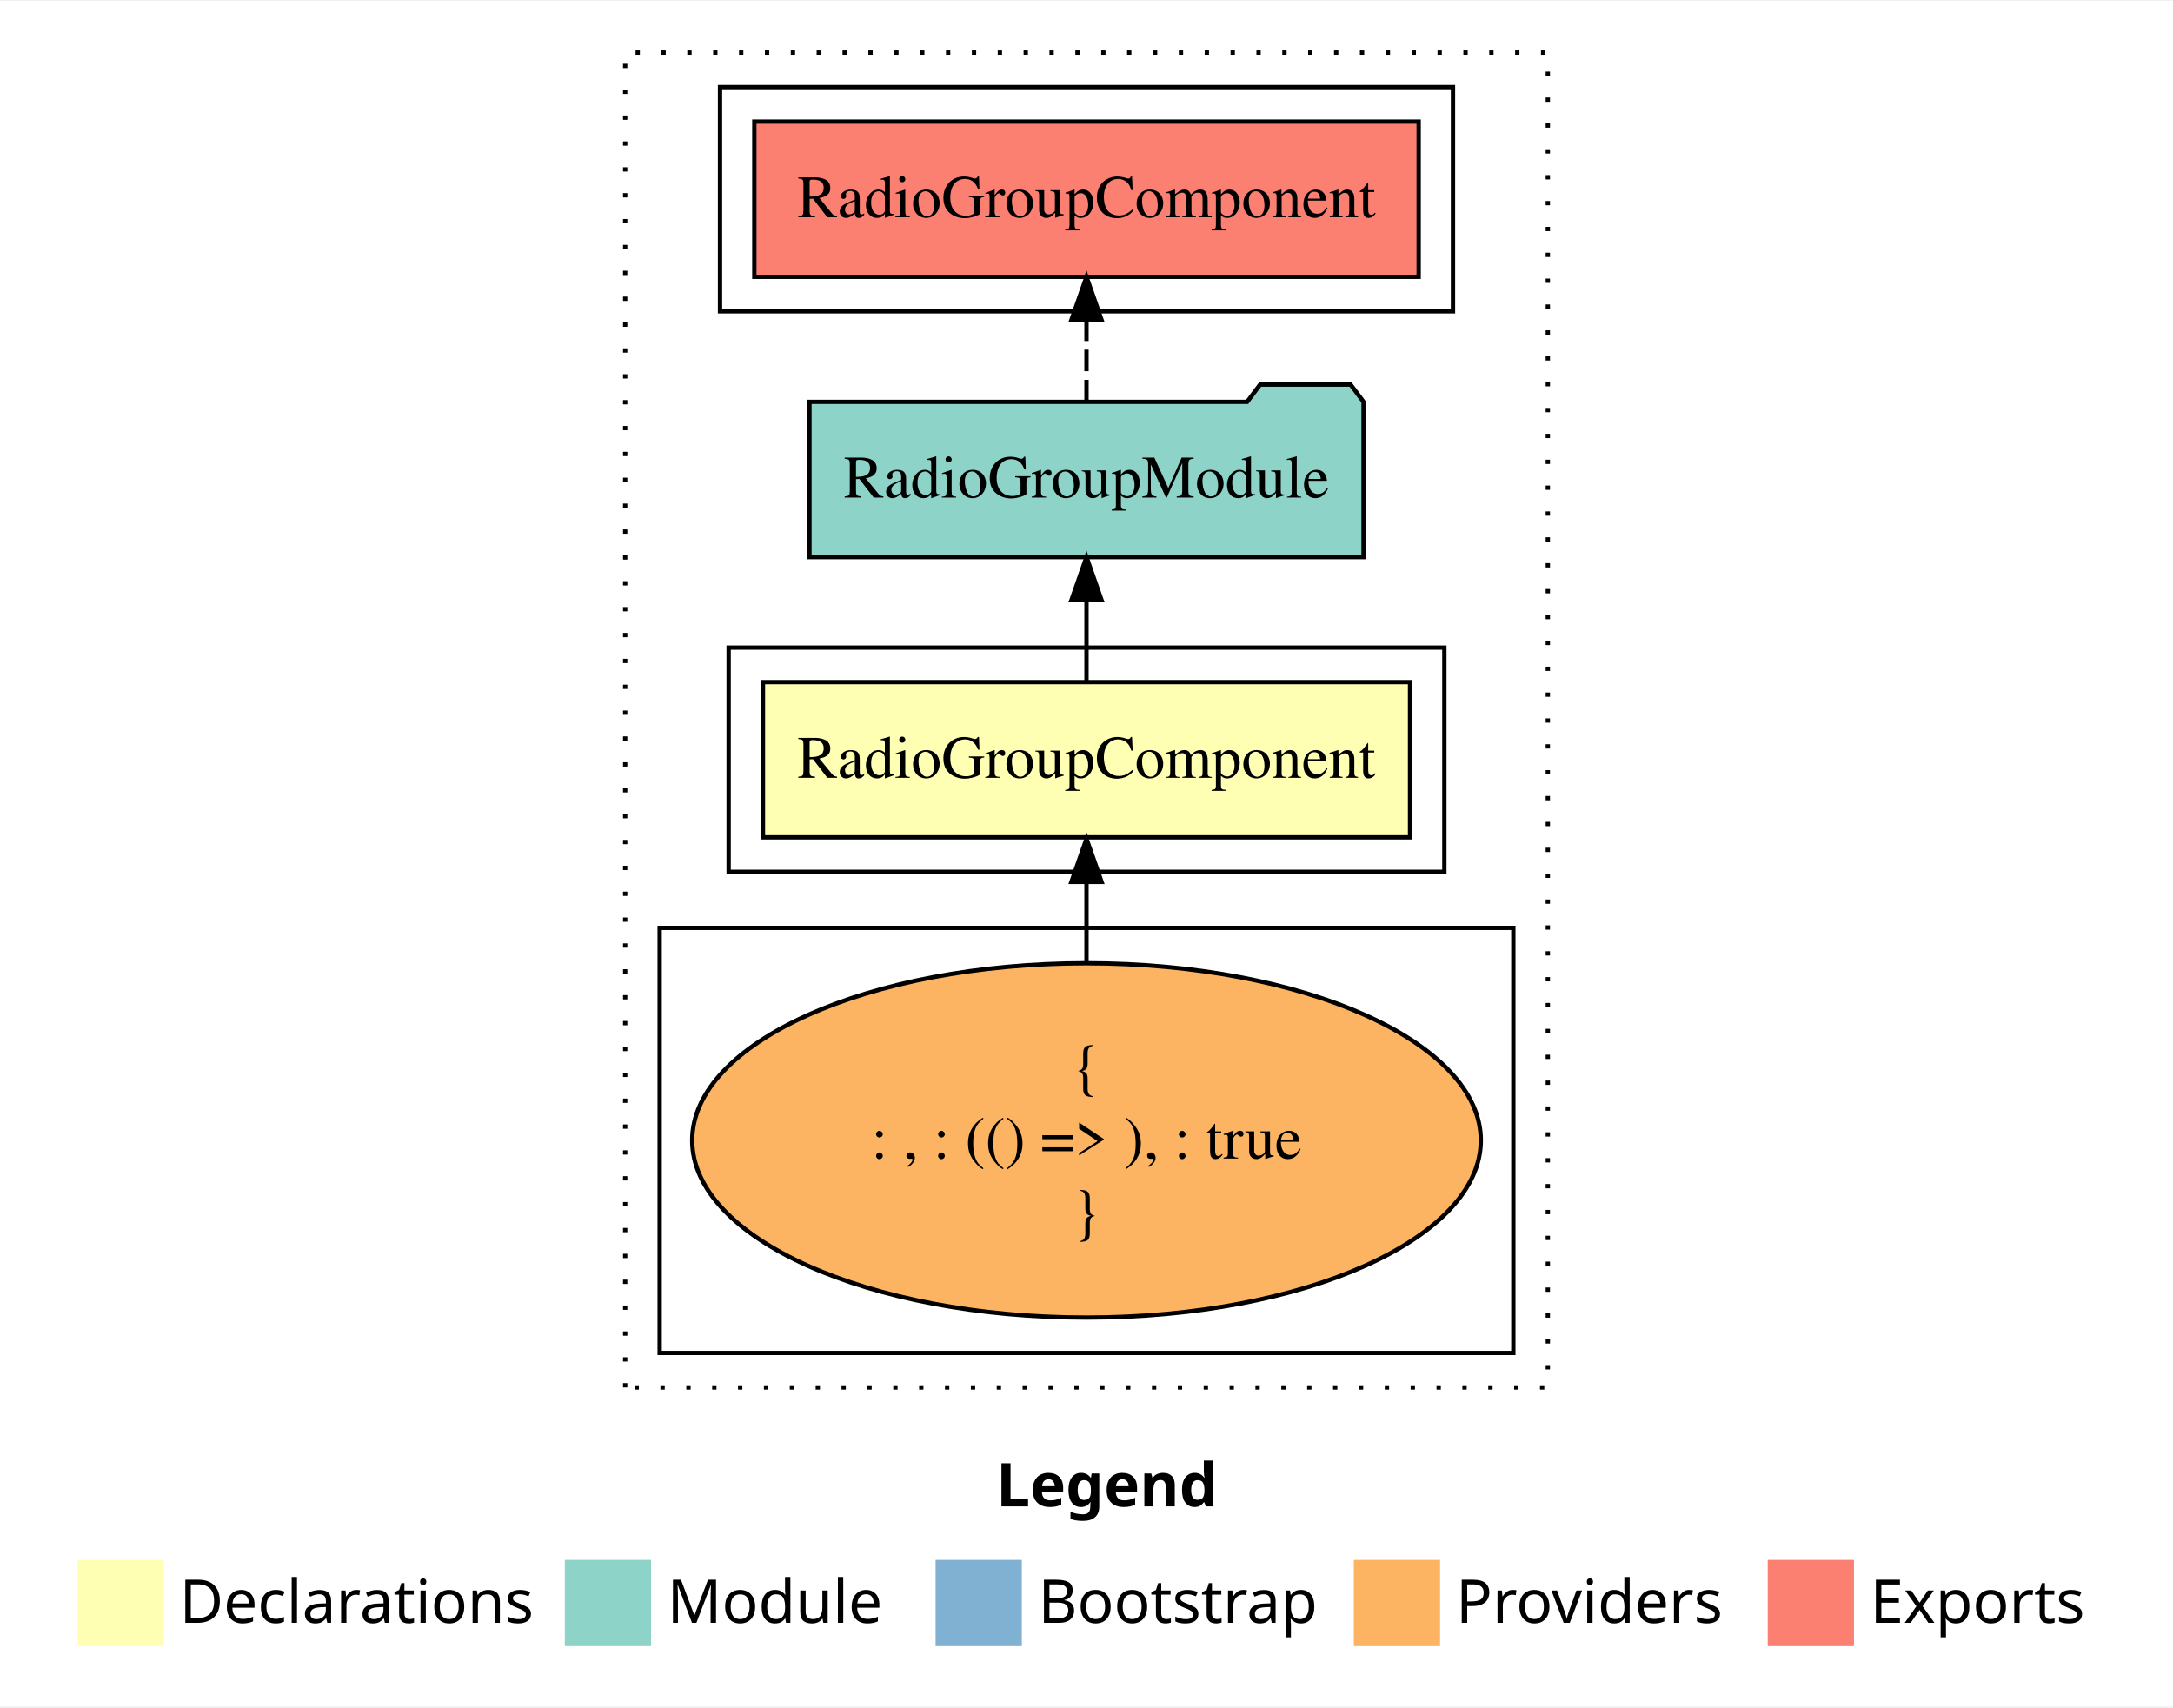
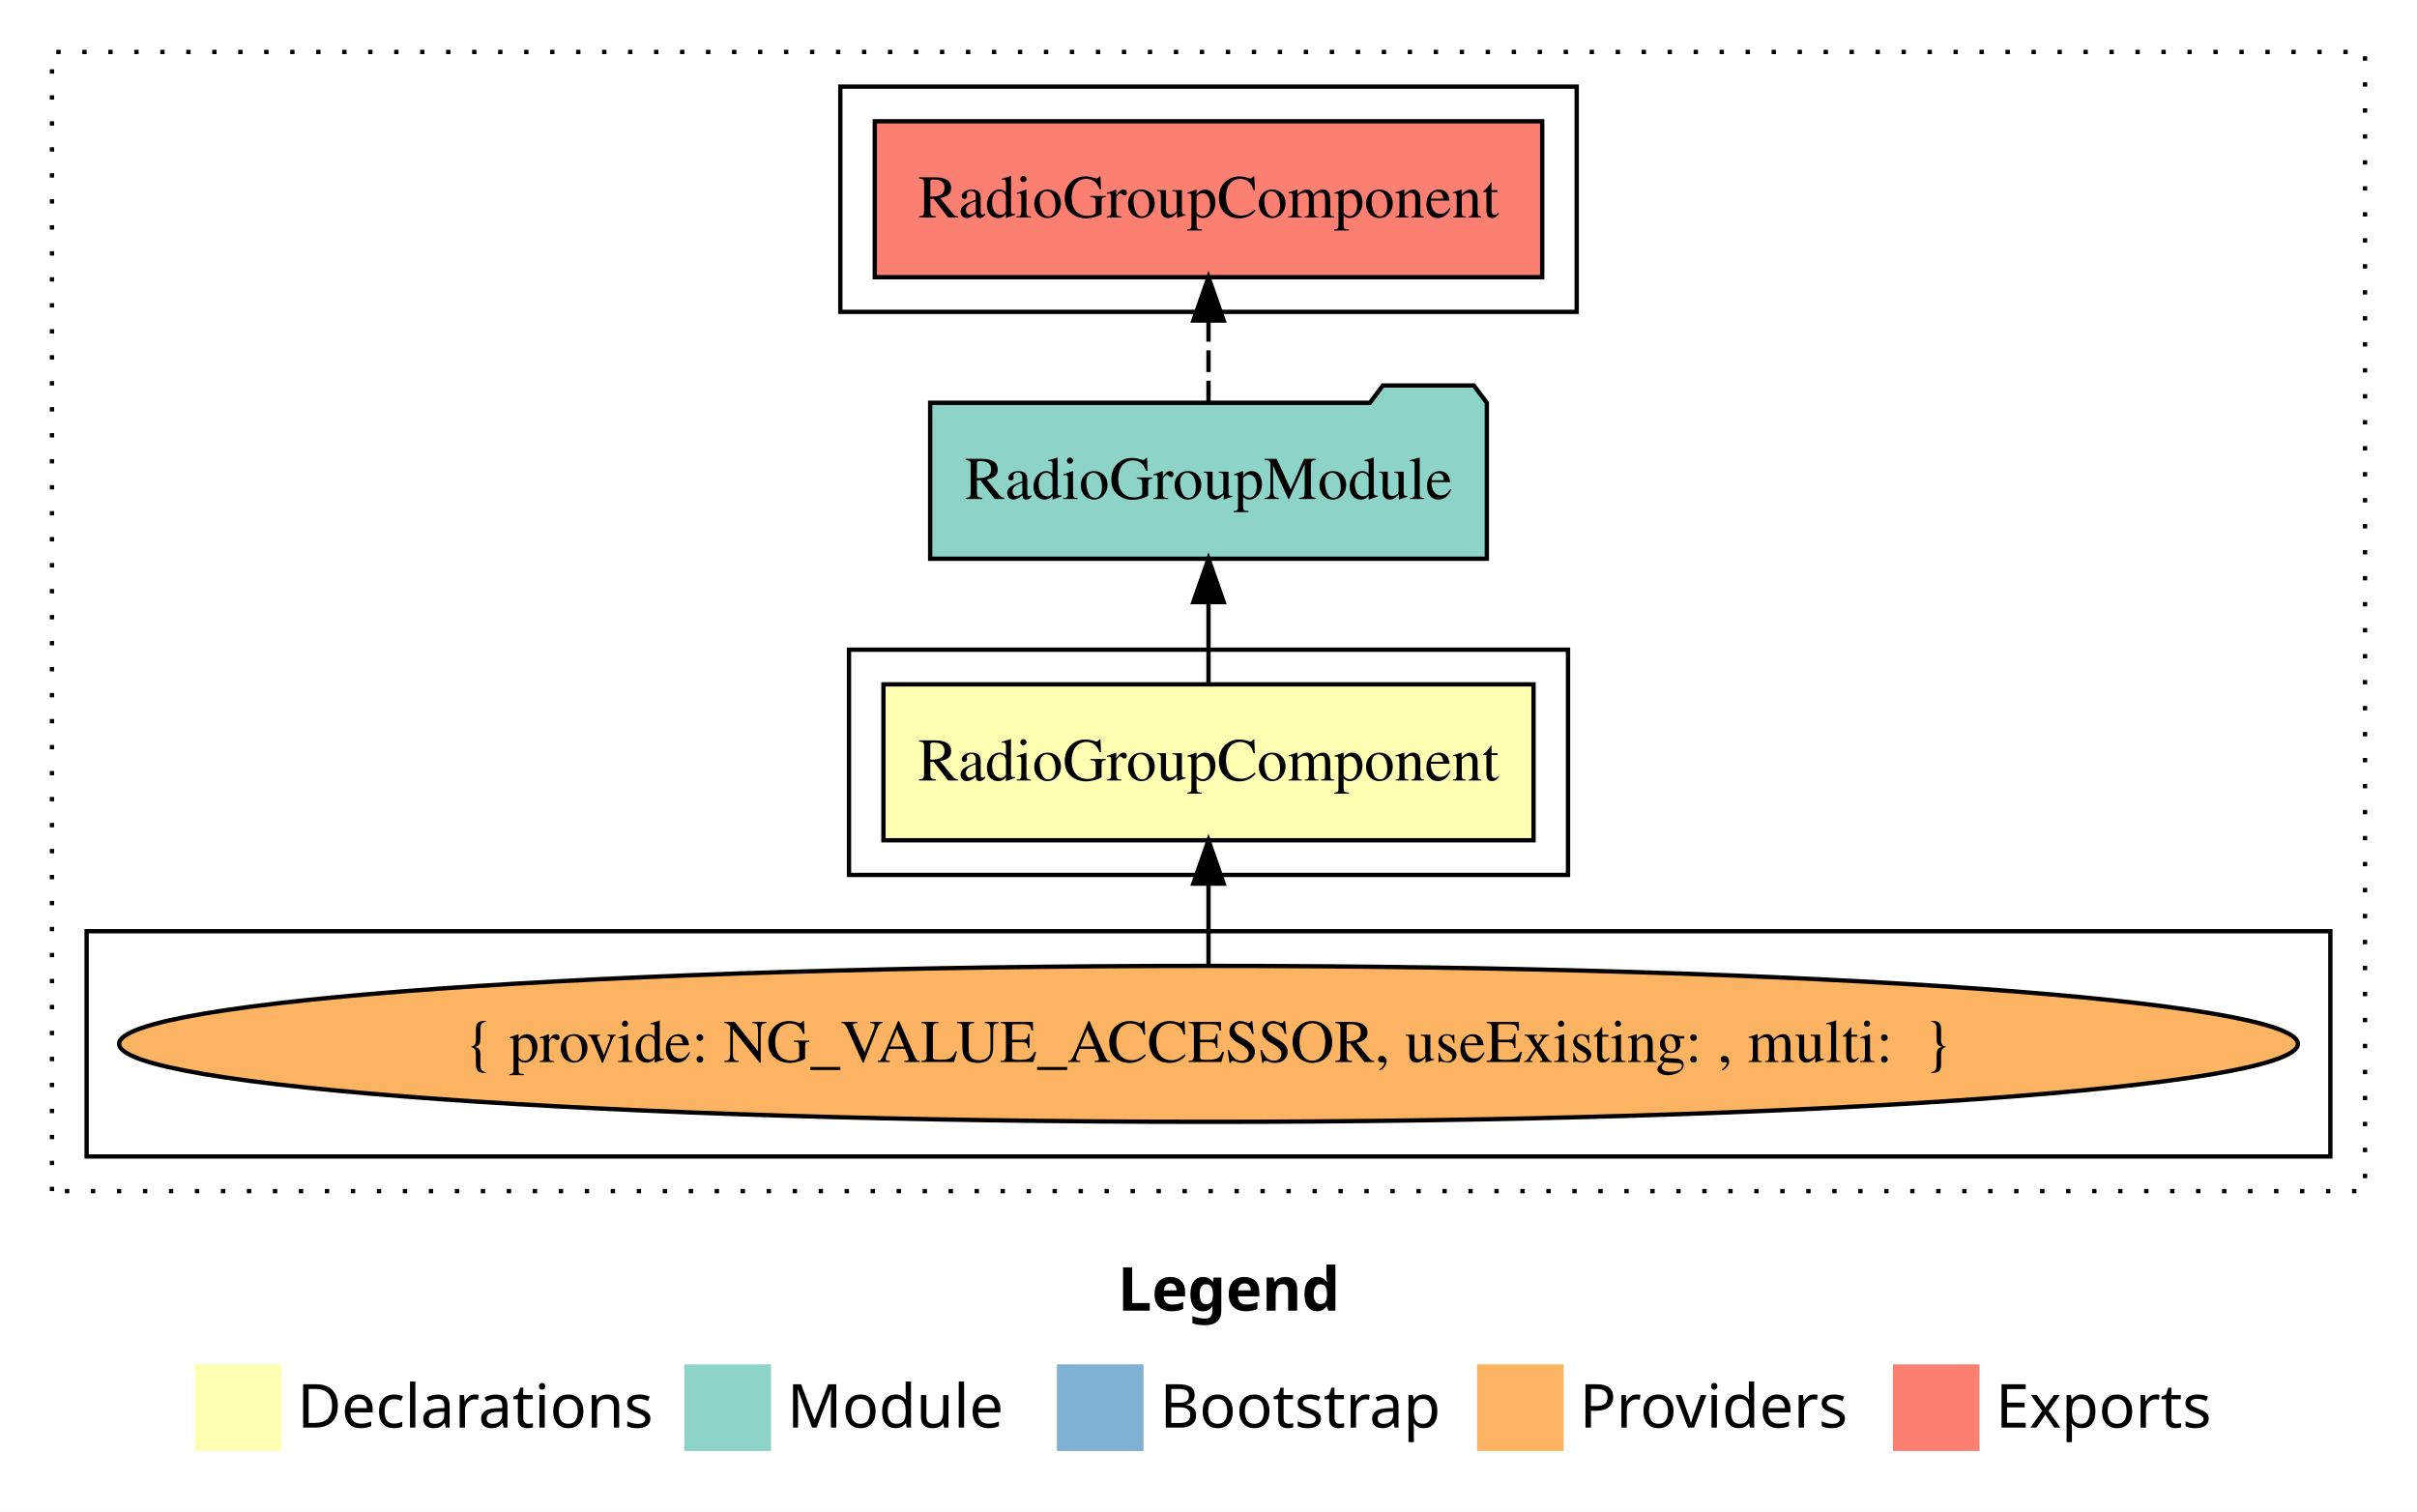
- <svg xmlns="http://www.w3.org/2000/svg" width="504pt" height="396pt" viewBox="0.00 0.00 504.00 395.59">
-   <g id="graph0" class="graph" transform="scale(1 1) rotate(0) translate(4 391.5901)">
-     <polygon fill="#ffffff" stroke="transparent" points="-4,4 -4,-391.59 500,-391.59 500,4 -4,4" />
-     <text text-anchor="start" x="227.009" y="-42.4" font-family="sans-serif" font-weight="bold" font-size="14.00" fill="#000000">Legend</text>
-     <polygon fill="#ffffb3" stroke="transparent" points="14,-10 14,-30 34,-30 34,-10 14,-10" />
-     <text text-anchor="start" x="37.629" y="-15.4" font-family="sans-serif" font-size="14.00" fill="#000000">  Declarations</text>
-     <polygon fill="#8dd3c7" stroke="transparent" points="127,-10 127,-30 147,-30 147,-10 127,-10" />
-     <text text-anchor="start" x="150.725" y="-15.4" font-family="sans-serif" font-size="14.00" fill="#000000">  Module</text>
-     <polygon fill="#80b1d3" stroke="transparent" points="213,-10 213,-30 233,-30 233,-10 213,-10" />
-     <text text-anchor="start" x="236.781" y="-15.4" font-family="sans-serif" font-size="14.00" fill="#000000">  Bootstrap</text>
-     <polygon fill="#fdb462" stroke="transparent" points="310,-10 310,-30 330,-30 330,-10 310,-10" />
-     <text text-anchor="start" x="333.673" y="-15.4" font-family="sans-serif" font-size="14.00" fill="#000000">  Providers</text>
-     <polygon fill="#fb8072" stroke="transparent" points="406,-10 406,-30 426,-30 426,-10 406,-10" />
-     <text text-anchor="start" x="429.726" y="-15.4" font-family="sans-serif" font-size="14.00" fill="#000000">  Exports</text>
+ <svg xmlns="http://www.w3.org/2000/svg" width="558pt" height="349pt" viewBox="0.00 0.00 558.00 349.00">
+   <g id="graph0" class="graph" transform="scale(1 1) rotate(0) translate(4 345)">
+     <polygon fill="#ffffff" stroke="transparent" points="-4,4 -4,-345 554,-345 554,4 -4,4" />
+     <text text-anchor="start" x="254.009" y="-42.4" font-family="sans-serif" font-weight="bold" font-size="14.00" fill="#000000">Legend</text>
+     <polygon fill="#ffffb3" stroke="transparent" points="41,-10 41,-30 61,-30 61,-10 41,-10" />
+     <text text-anchor="start" x="64.629" y="-15.4" font-family="sans-serif" font-size="14.00" fill="#000000">  Declarations</text>
+     <polygon fill="#8dd3c7" stroke="transparent" points="154,-10 154,-30 174,-30 174,-10 154,-10" />
+     <text text-anchor="start" x="177.725" y="-15.4" font-family="sans-serif" font-size="14.00" fill="#000000">  Module</text>
+     <polygon fill="#80b1d3" stroke="transparent" points="240,-10 240,-30 260,-30 260,-10 240,-10" />
+     <text text-anchor="start" x="263.781" y="-15.4" font-family="sans-serif" font-size="14.00" fill="#000000">  Bootstrap</text>
+     <polygon fill="#fdb462" stroke="transparent" points="337,-10 337,-30 357,-30 357,-10 337,-10" />
+     <text text-anchor="start" x="360.673" y="-15.4" font-family="sans-serif" font-size="14.00" fill="#000000">  Providers</text>
+     <polygon fill="#fb8072" stroke="transparent" points="433,-10 433,-30 453,-30 453,-10 433,-10" />
+     <text text-anchor="start" x="456.726" y="-15.4" font-family="sans-serif" font-size="14.00" fill="#000000">  Exports</text>
    <g id="clust1" class="cluster">
-       <polygon fill="none" stroke="#000000" stroke-dasharray="1,5" points="141,-70 141,-379.59 355,-379.59 355,-70 141,-70" />
+       <polygon fill="none" stroke="#000000" stroke-dasharray="1,5" points="8,-70 8,-333 542,-333 542,-70 8,-70" />
    </g>
    <g id="clust2" class="cluster">
-       <polygon fill="none" stroke="#000000" points="165,-189.59 165,-241.59 331,-241.59 331,-189.59 165,-189.59" />
+       <polygon fill="none" stroke="#000000" points="192,-143 192,-195 358,-195 358,-143 192,-143" />
    </g>
    <g id="clust3" class="cluster">
-       <polygon fill="none" stroke="#000000" points="149,-78 149,-176.59 347,-176.59 347,-78 149,-78" />
+       <polygon fill="none" stroke="#000000" points="16,-78 16,-130 534,-130 534,-78 16,-78" />
    </g>
    <g id="clust5" class="cluster">
-       <polygon fill="none" stroke="#000000" points="163,-319.59 163,-371.59 333,-371.59 333,-319.59 163,-319.59" />
+       <polygon fill="none" stroke="#000000" points="190,-273 190,-325 360,-325 360,-273 190,-273" />
    </g>
    <g id="node1" class="node">
-       <polygon fill="#ffffb3" stroke="#000000" points="323.042,-233.59 172.958,-233.59 172.958,-197.59 323.042,-197.59 323.042,-233.59" />
-       <text text-anchor="middle" x="248" y="-211.39" font-family="Times,serif" font-size="14.00" fill="#000000">RadioGroupComponent</text>
+       <polygon fill="#ffffb3" stroke="#000000" points="350.042,-187 199.958,-187 199.958,-151 350.042,-151 350.042,-187" />
+       <text text-anchor="middle" x="275" y="-164.8" font-family="Times,serif" font-size="14.00" fill="#000000">RadioGroupComponent</text>
    </g>
    <g id="node2" class="node">
-       <polygon fill="#8dd3c7" stroke="#000000" points="312.259,-298.59 309.259,-302.59 288.259,-302.59 285.259,-298.59 183.741,-298.59 183.741,-262.59 312.259,-262.59 312.259,-298.59" />
-       <text text-anchor="middle" x="248" y="-276.39" font-family="Times,serif" font-size="14.00" fill="#000000">RadioGroupModule</text>
+       <polygon fill="#8dd3c7" stroke="#000000" points="339.259,-252 336.259,-256 315.259,-256 312.259,-252 210.741,-252 210.741,-216 339.259,-216 339.259,-252" />
+       <text text-anchor="middle" x="275" y="-229.8" font-family="Times,serif" font-size="14.00" fill="#000000">RadioGroupModule</text>
    </g>
    <g id="edge1" class="edge">
-       <path fill="none" stroke="#000000" d="M248,-233.696C248,-233.696 248,-252.581 248,-252.581" />
-       <polygon fill="#000000" stroke="#000000" points="244.5,-252.581 248,-262.581 251.5,-252.581 244.5,-252.581" />
+       <path fill="none" stroke="#000000" d="M275,-187.106C275,-187.106 275,-205.991 275,-205.991" />
+       <polygon fill="#000000" stroke="#000000" points="271.5,-205.991 275,-215.991 278.5,-205.991 271.5,-205.991" />
    </g>
    <g id="node4" class="node">
-       <polygon fill="#fb8072" stroke="#000000" points="325.041,-363.59 170.959,-363.59 170.959,-327.59 325.041,-327.59 325.041,-363.59" />
-       <text text-anchor="middle" x="248" y="-341.39" font-family="Times,serif" font-size="14.00" fill="#000000">RadioGroupComponent </text>
+       <polygon fill="#fb8072" stroke="#000000" points="352.041,-317 197.959,-317 197.959,-281 352.041,-281 352.041,-317" />
+       <text text-anchor="middle" x="275" y="-294.8" font-family="Times,serif" font-size="14.00" fill="#000000">RadioGroupComponent </text>
    </g>
    <g id="edge3" class="edge">
-       <path fill="none" stroke="#000000" stroke-dasharray="5,2" d="M248,-298.696C248,-298.696 248,-317.581 248,-317.581" />
-       <polygon fill="#000000" stroke="#000000" points="244.5,-317.581 248,-327.581 251.5,-317.581 244.5,-317.581" />
+       <path fill="none" stroke="#000000" stroke-dasharray="5,2" d="M275,-252.106C275,-252.106 275,-270.991 275,-270.991" />
+       <polygon fill="#000000" stroke="#000000" points="271.5,-270.991 275,-280.991 278.5,-270.991 271.5,-270.991" />
    </g>
    <g id="node3" class="node">
-       <ellipse fill="#fdb462" stroke="#000000" cx="248" cy="-127.295" rx="91.456" ry="41.091" />
-       <text text-anchor="middle" x="248" y="-139.895" font-family="Times,serif" font-size="14.00" fill="#000000">{</text>
-       <text text-anchor="middle" x="248" y="-123.095" font-family="Times,serif" font-size="14.00" fill="#000000">    : , : (() =&gt; ), : true</text>
-       <text text-anchor="middle" x="248" y="-106.295" font-family="Times,serif" font-size="14.00" fill="#000000">}</text>
+       <ellipse fill="#fdb462" stroke="#000000" cx="275" cy="-104" rx="251.499" ry="18" />
+       <text text-anchor="middle" x="275" y="-99.8" font-family="Times,serif" font-size="14.00" fill="#000000">{ provide: NG_VALUE_ACCESSOR, useExisting: , multi:  }</text>
    </g>
    <g id="edge2" class="edge">
-       <path fill="none" stroke="#000000" d="M248,-168.599C248,-168.599 248,-187.255 248,-187.255" />
-       <polygon fill="#000000" stroke="#000000" points="244.5,-187.255 248,-197.255 251.5,-187.255 244.5,-187.255" />
+       <path fill="none" stroke="#000000" d="M275,-122.106C275,-122.106 275,-140.991 275,-140.991" />
+       <polygon fill="#000000" stroke="#000000" points="271.5,-140.991 275,-150.991 278.5,-140.991 271.5,-140.991" />
    </g>
  </g>
</svg>
